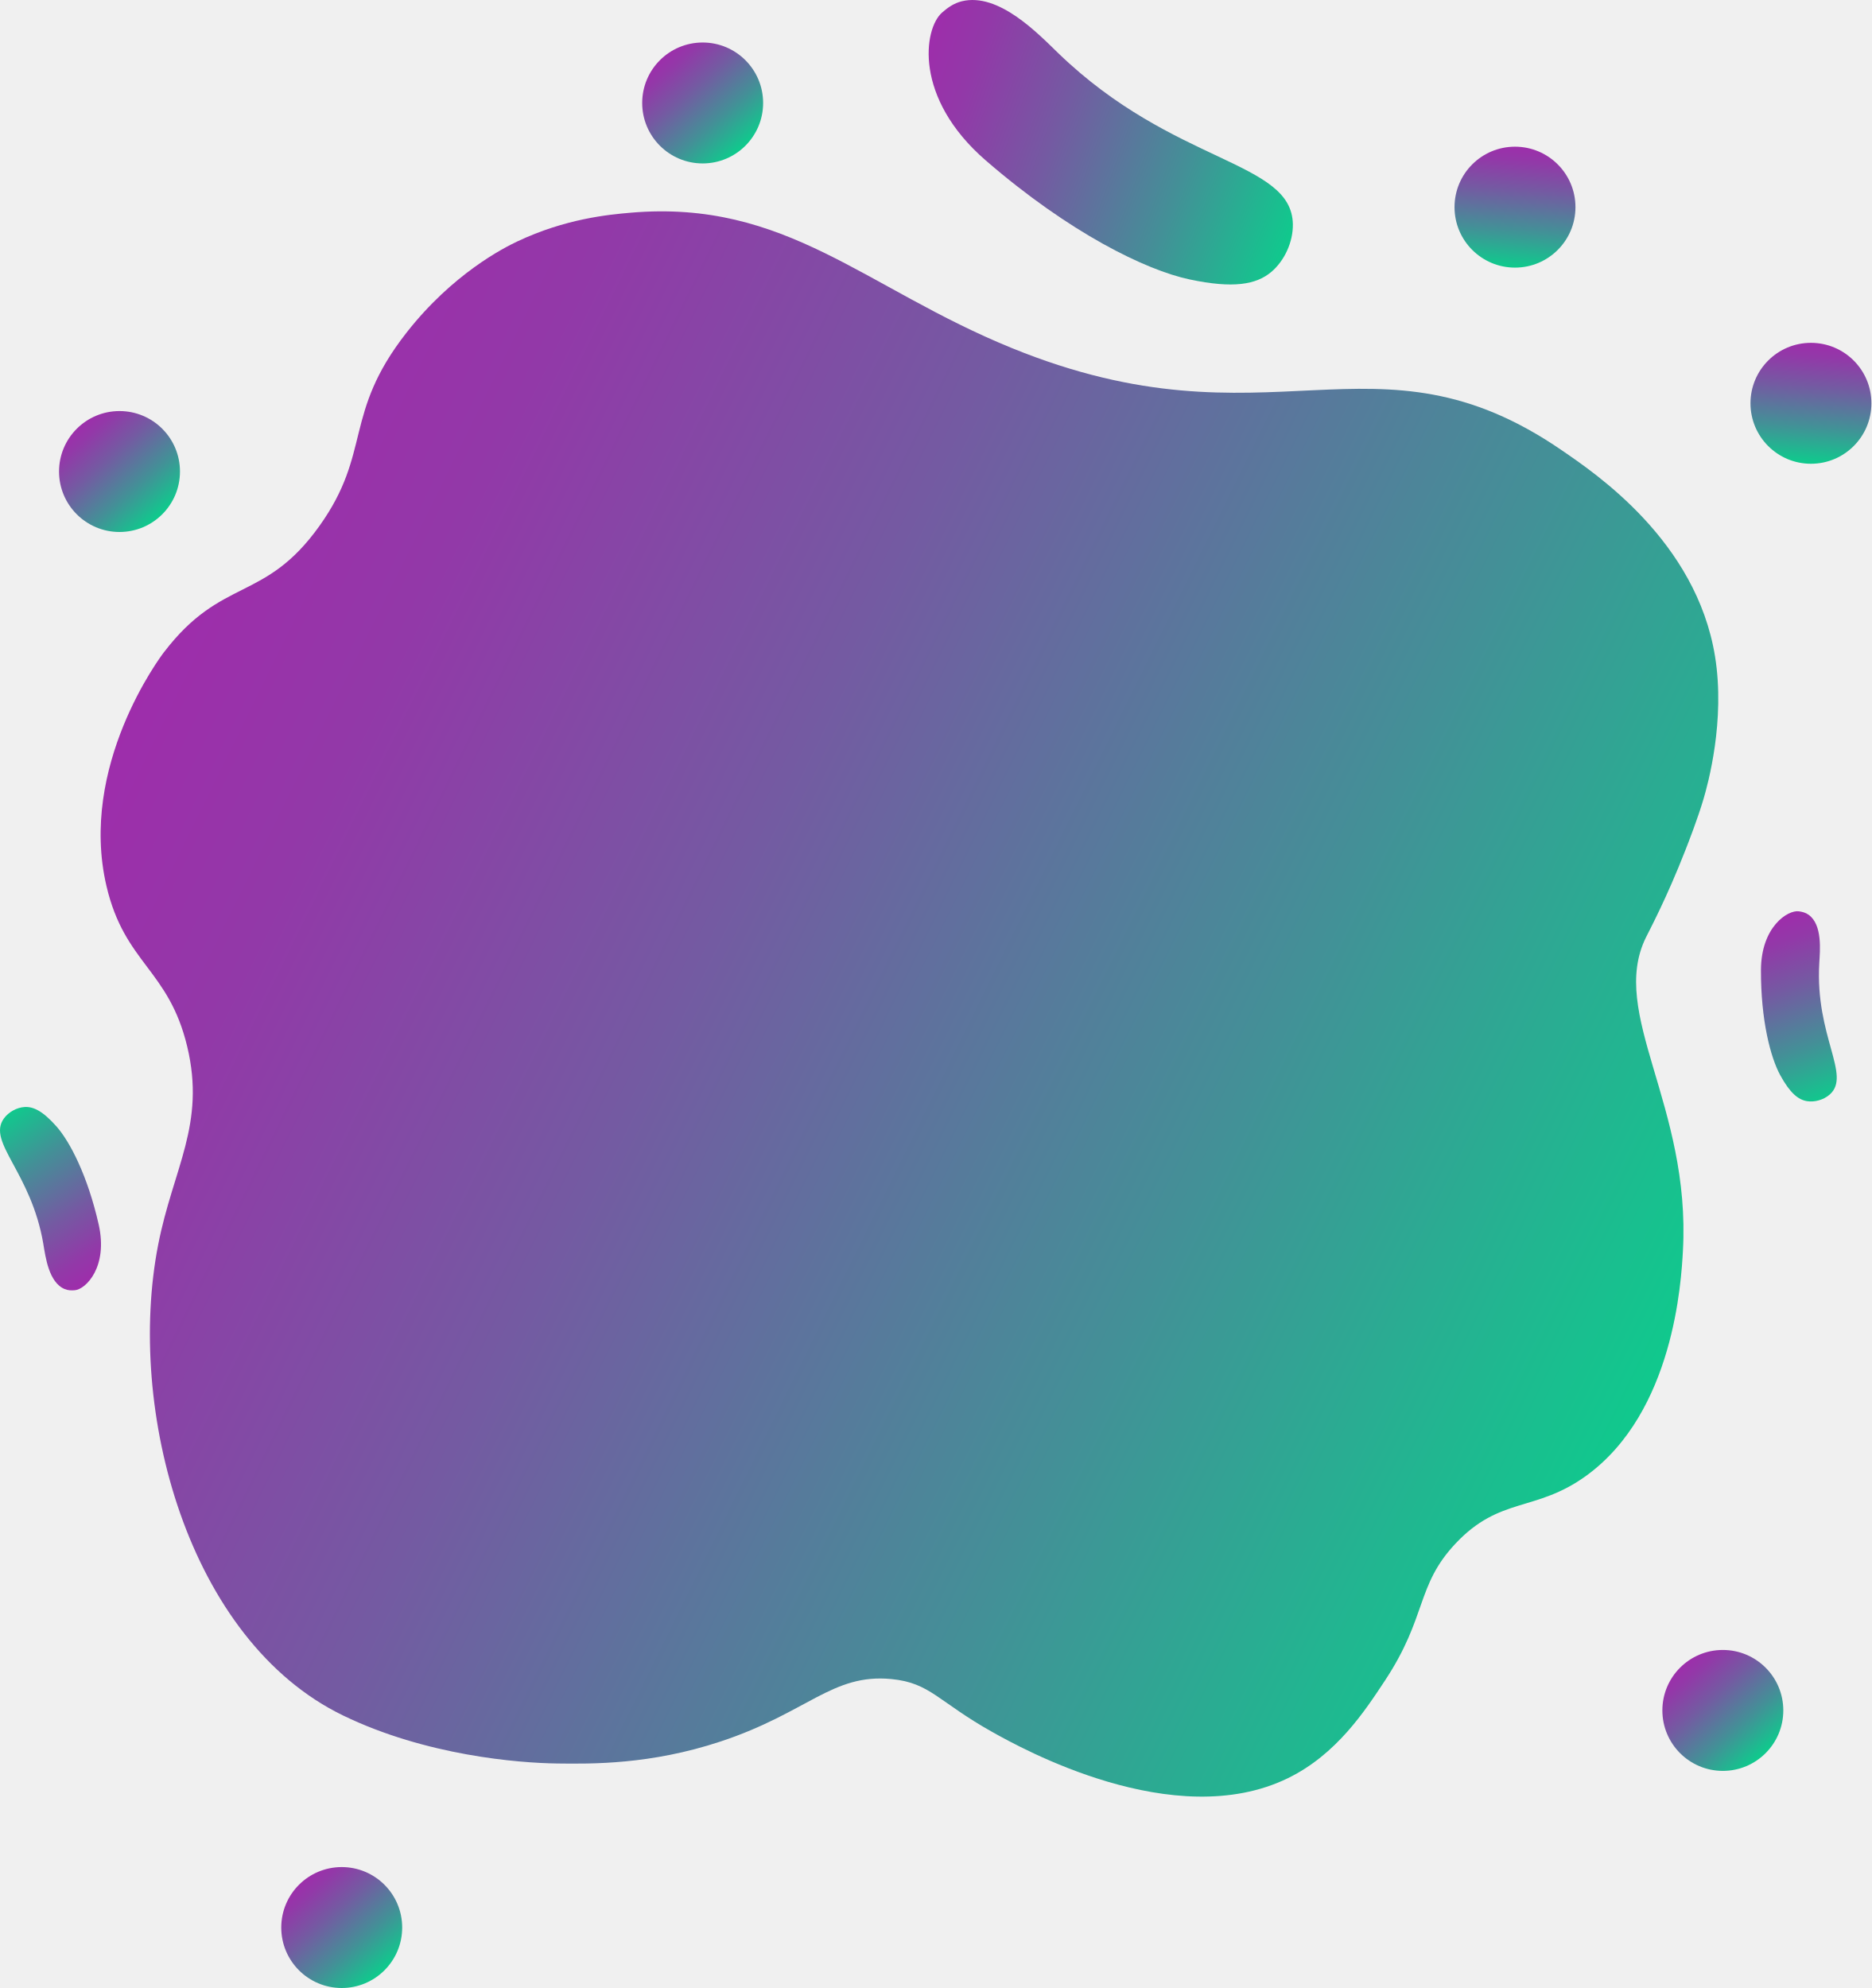
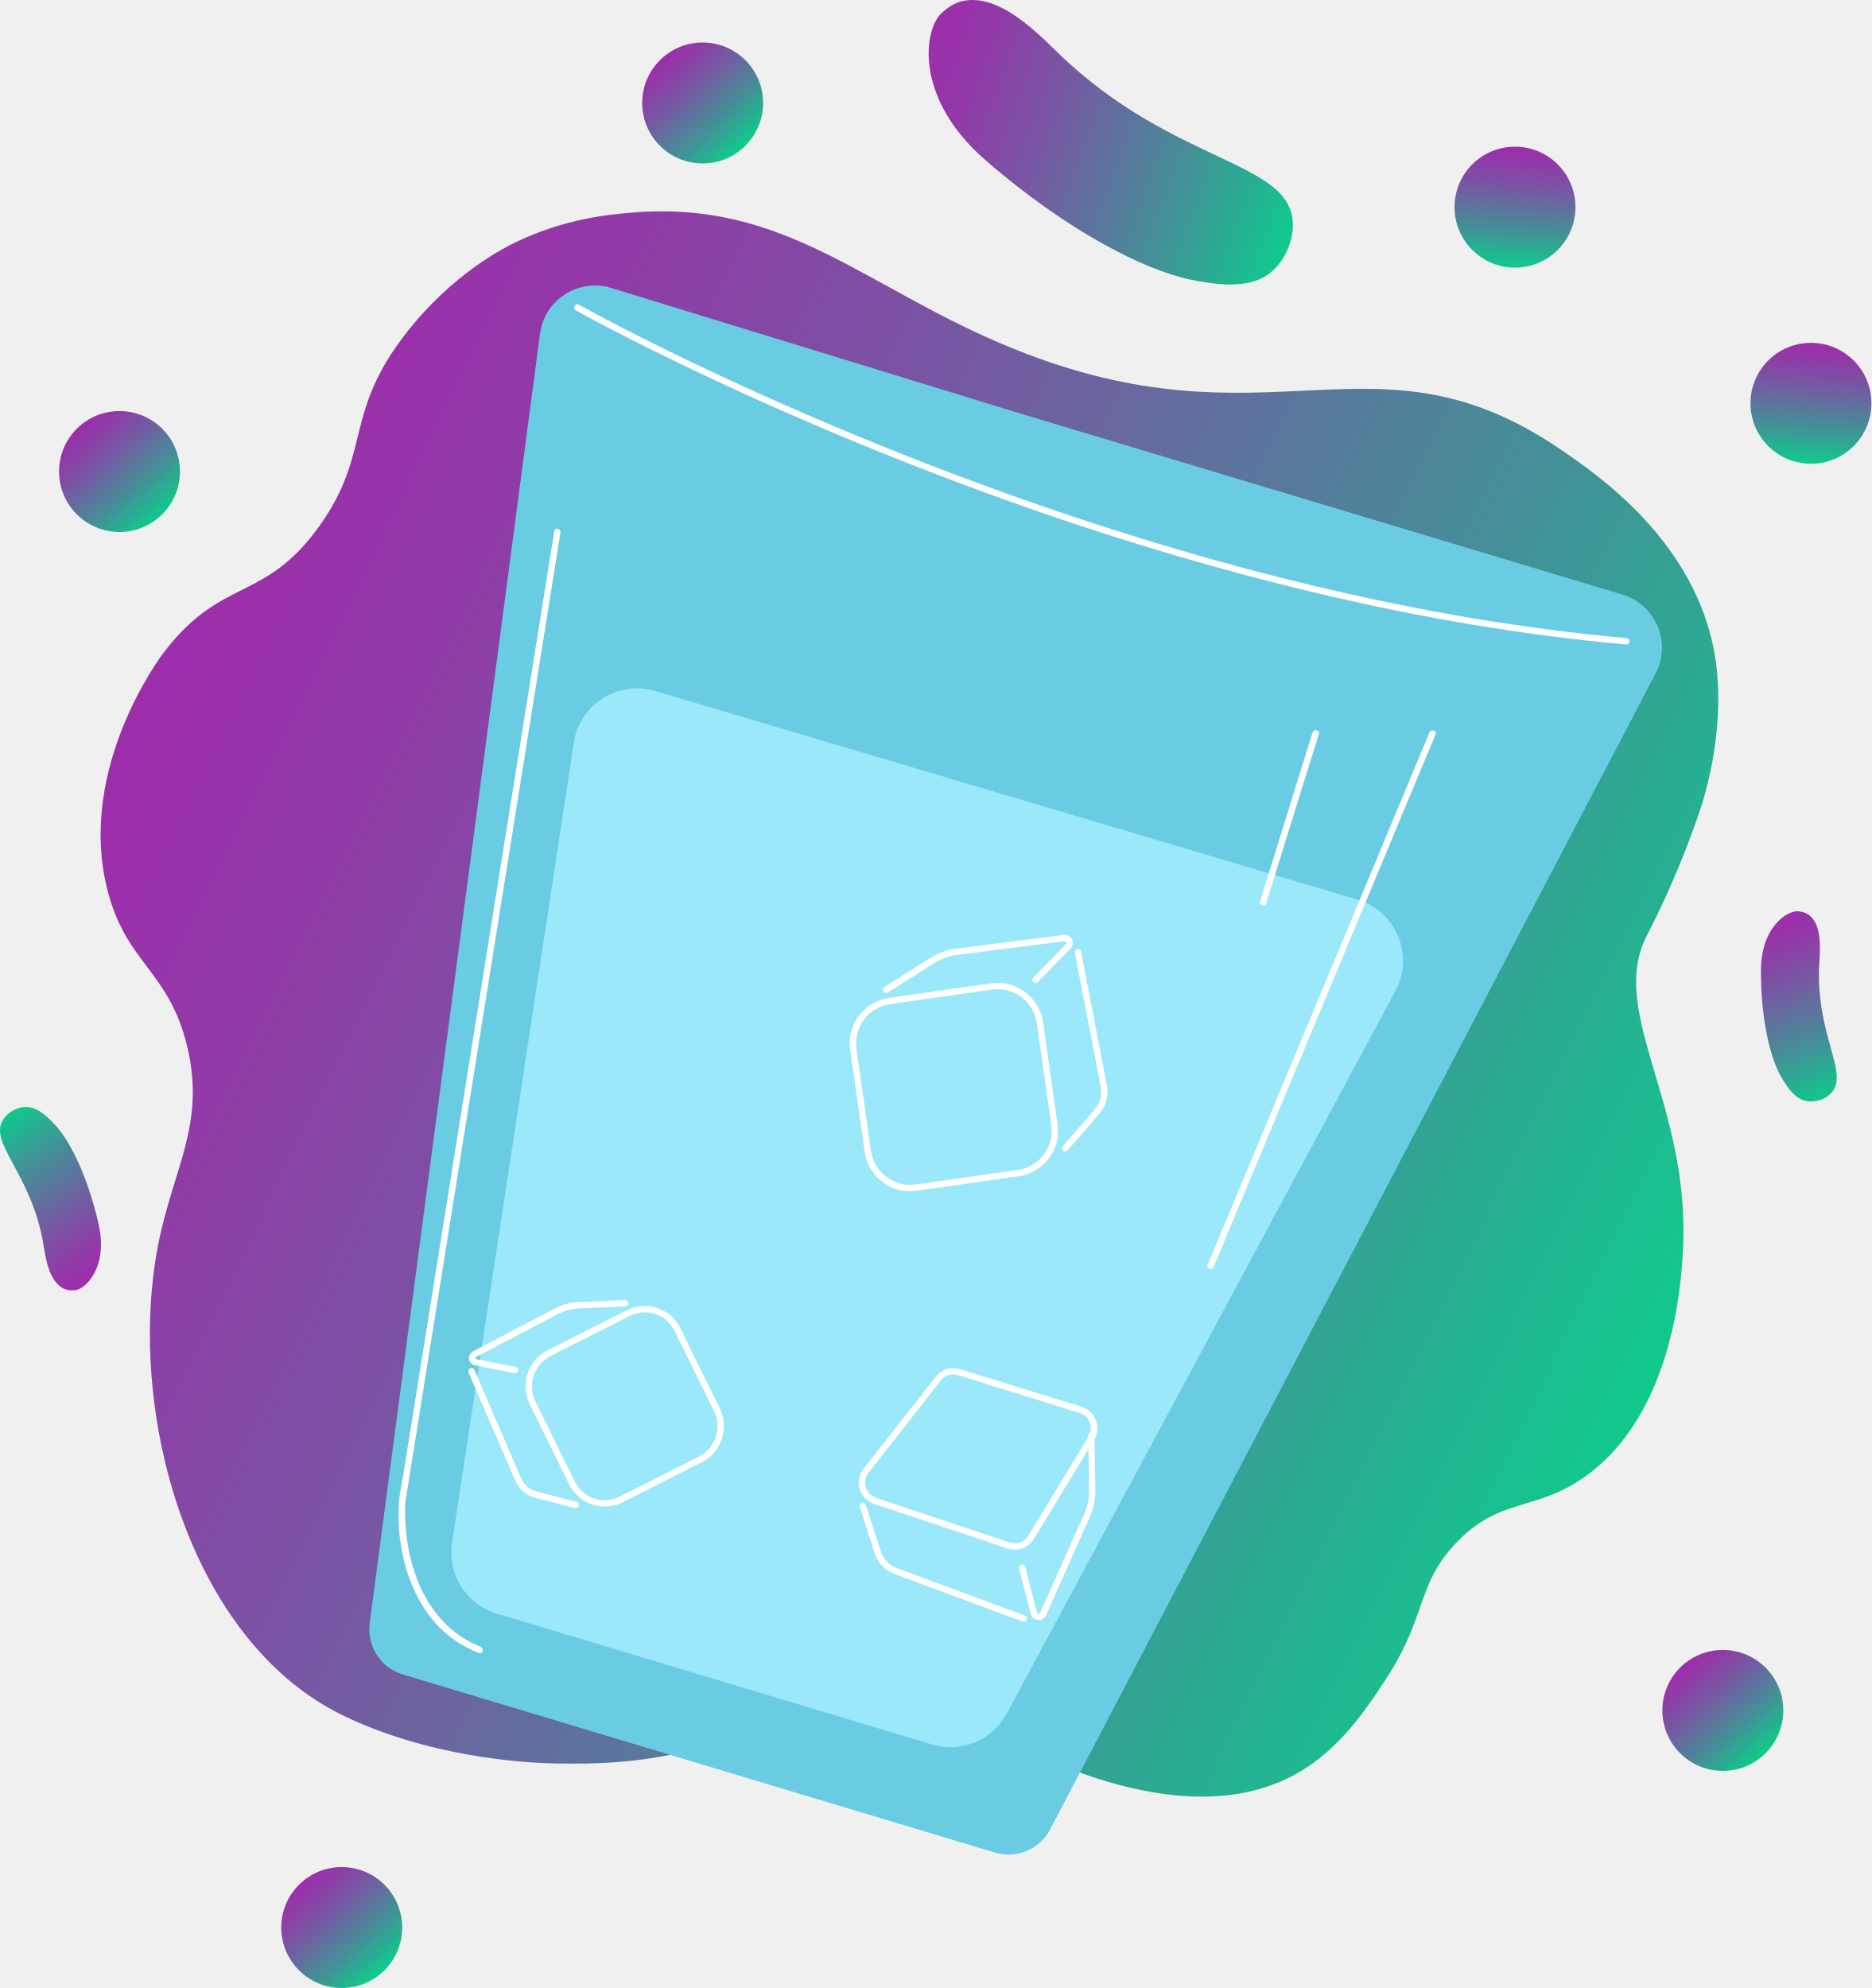
<svg xmlns="http://www.w3.org/2000/svg" xmlns:xlink="http://www.w3.org/1999/xlink" id="Capa_2" data-name="Capa 2" viewBox="0 0 1757 1866.56">
  <defs>
    <linearGradient id="Degradado_sin_nombre_566" data-name="Degradado sin nombre 566" x1="4117.87" y1="-16465.17" x2="5682.46" y2="-16465.17" gradientTransform="translate(3720.8 -15948.86) rotate(26.24) scale(1 -1)" gradientUnits="userSpaceOnUse">
      <stop offset="0" stop-color="#9e2dab" />
      <stop offset=".13" stop-color="#9239a8" />
      <stop offset=".37" stop-color="#745aa2" />
      <stop offset=".7" stop-color="#439097" />
      <stop offset="1" stop-color="#10c98d" />
    </linearGradient>
    <linearGradient id="Degradado_sin_nombre_566-2" data-name="Degradado sin nombre 566" x1="19062.07" y1="-14943.78" x2="19175.62" y2="-14943.78" gradientTransform="translate(17803.96 -17773.92) rotate(93.57) scale(1 -1)" xlink:href="#Degradado_sin_nombre_566" />
    <linearGradient id="Degradado_sin_nombre_566-3" data-name="Degradado sin nombre 566" x1="18895.54" y1="-15232.55" x2="19009.1" y2="-15232.55" gradientTransform="translate(17803.96 -17773.92) rotate(93.57) scale(1 -1)" xlink:href="#Degradado_sin_nombre_566" />
    <linearGradient id="Degradado_sin_nombre_566-4" data-name="Degradado sin nombre 566" x1="9341.82" y1="-17138.97" x2="9455.37" y2="-17138.97" gradientTransform="translate(7289.25 -18291.54) rotate(48.57) scale(1 -1)" xlink:href="#Degradado_sin_nombre_566" />
    <linearGradient id="Degradado_sin_nombre_566-5" data-name="Degradado sin nombre 566" x1="9238.93" y1="-17778.43" x2="9352.48" y2="-17778.43" gradientTransform="translate(7289.25 -18291.54) rotate(48.57) scale(1 -1)" xlink:href="#Degradado_sin_nombre_566" />
    <linearGradient id="Degradado_sin_nombre_566-6" data-name="Degradado sin nombre 566" x1="11107.16" y1="-17419.67" x2="11220.72" y2="-17419.67" gradientTransform="translate(7289.25 -18291.54) rotate(48.57) scale(1 -1)" xlink:href="#Degradado_sin_nombre_566" />
    <linearGradient id="Degradado_sin_nombre_566-7" data-name="Degradado sin nombre 566" x1="10401.9" y1="-18526.7" x2="10515.45" y2="-18526.7" gradientTransform="translate(7289.25 -18291.54) rotate(48.57) scale(1 -1)" xlink:href="#Degradado_sin_nombre_566" />
    <linearGradient id="Degradado_sin_nombre_566-8" data-name="Degradado sin nombre 566" x1="8968.7" y1="-20151.27" x2="9143.07" y2="-20151.27" gradientTransform="translate(17384.67 -14602.91) rotate(69.46) scale(1 -1)" xlink:href="#Degradado_sin_nombre_566" />
    <linearGradient id="Degradado_sin_nombre_566-9" data-name="Degradado sin nombre 566" x1="7441.94" y1="5381.72" x2="7616.31" y2="5381.72" gradientTransform="translate(8688.91 4438.19) rotate(-123.45) scale(1 -1)" xlink:href="#Degradado_sin_nombre_566" />
    <linearGradient id="Degradado_sin_nombre_566-10" data-name="Degradado sin nombre 566" x1="3203.36" y1="-15515.97" x2="3587.97" y2="-15515.97" gradientTransform="translate(3195.14 -15596.87) rotate(20.15) scale(1 -1)" xlink:href="#Degradado_sin_nombre_566" />
  </defs>
  <g id="cartaagua">
    <g>
      <path d="m154.05,612.2c-3.56,4.65-80.48,107.15-54.08,219.76,17.07,72.83,58.39,77.97,75.8,150.67,17.5,73.1-13.21,114.11-27.26,186-30.23,154.61,27.63,371.42,173.73,442.13,77.9,37.7,164.67,44.53,200.67,45,32.61.43,87.69,1.16,153.5-20.61,81.94-27.1,104.94-64.08,160.59-58.65,36.57,3.56,43.67,21.19,94.87,49.82,26.27,14.69,170.43,95.31,277.26,43.26,45.8-22.31,72.41-63.34,90.89-91.26,40.12-60.58,29.24-89.33,66.46-128.99,41.86-44.61,75.27-29.19,122.93-63.84,82.3-59.85,89.06-182.95,90.62-210.99,7.59-136.61-69.95-222.81-34.72-294.32,3.58-7.26,19.54-37.14,36.94-81.7,3.26-8.34,11.62-29.71,17.09-48.19,4.09-13.83,20.65-73.59,10.83-134.07-17.62-108.43-112.67-171.97-143.42-193.14-177.11-121.94-273.5,2.85-516.7-96.25-138.57-56.46-211.89-139.68-357.9-127.12-21.06,1.81-61.36,5.63-106.61,27.05-12.58,5.95-60.66,30.3-103.97,85.69-59.76,76.42-32.16,112.05-81.64,181.34-51.58,72.23-91.43,47.31-145.87,118.43Z" style="fill: url(#Degradado_sin_nombre_566);" />
      <circle cx="1700.23" cy="378.66" r="56.77" style="fill: url(#Degradado_sin_nombre_566-2);" />
      <circle cx="1422.37" cy="194.5" r="56.77" style="fill: url(#Degradado_sin_nombre_566-3);" />
      <circle cx="659.7" cy="96.68" r="56.77" style="fill: url(#Degradado_sin_nombre_566-4);" />
      <circle cx="112.2" cy="442.72" r="56.77" style="fill: url(#Degradado_sin_nombre_566-5);" />
      <circle cx="1617.51" cy="1605.94" r="56.77" style="fill: url(#Degradado_sin_nombre_566-6);" />
      <circle cx="320.83" cy="1809.79" r="56.77" style="fill: url(#Degradado_sin_nombre_566-7);" />
      <path d="m1708.04,904.48c.7-11.99,3.14-36.23-10.03-45.61-2.83-2.02-5.98-2.78-9.09-3.22-10.29-1.47-35.48,14.38-35.62,55.14-.16,47.21,9.01,82.1,18.12,98.76,9.18,16.78,16.86,22.99,25.07,24.33,7.2,1.18,15.76-1.21,21.45-6.28,20.35-18.14-13.86-54.69-9.89-123.11Z" style="fill: url(#Degradado_sin_nombre_566-8);" />
      <path d="m40.7,1168.09c2,11.84,5.04,36.01,19.98,42.21,3.21,1.33,6.45,1.37,9.58,1.11,10.36-.86,31.37-21.95,22.39-61.71-10.4-46.05-27.14-78.01-39.74-92.2-12.7-14.31-21.57-18.63-29.87-18.11-7.28.46-15.09,4.7-19.5,10.92-15.78,22.23,25.74,50.21,37.17,117.79Z" style="fill: url(#Degradado_sin_nombre_566-9);" />
      <path d="m993.67,50.01c-19.05-18.4-56.09-57.34-90.72-48.8-7.45,1.84-13.25,6.01-18.47,10.58-17.26,15.09-26.96,80.02,41.02,138.86,78.73,68.15,150.29,102.97,191.24,111.68,41.27,8.78,62.69,4.85,76.75-6.94,12.33-10.34,20.63-28.1,20.33-44.91-1.09-60.12-111.42-55.45-220.15-160.47Z" style="fill: url(#Degradado_sin_nombre_566-10);" />
    </g>
+     <g id="Capa_22" data-name="Capa 22">
+       <g>
+         <path d="m1107.94,433.37l-155.34-46.72-378.71-116.27c-30.79-9.45-62.69,11.03-66.91,42.96l-159.89,1210.76c-2.84,21.47,10.32,41.83,31.06,48.06l556,167.23c20.27,6.1,42.01-3.05,51.83-21.8l568.42-1085.28c15.18-28.98.19-64.61-31.13-74.03l-415.33-124.92Z" style="fill: #6acce3;" />
+         <path d="m466.45,1515.02l408.6,122.9c27.32,8.22,56.65-3.93,70.16-29.05l364.8-678.29c18.03-33.52.71-75.14-35.77-85.98l-659.06-195.82c-34.92-10.38-70.96,12.49-76.45,48.51l-114.34,751.21c-4.5,29.55,13.43,57.91,42.06,66.52Z" style="fill: #9ae8f9;" />
+         <path d="m520.39,498.69c-1.7,10.62-3.4,21.24-5.1,31.86-4.57,28.55-9.14,57.09-13.7,85.64-6.58,41.11-13.15,82.22-19.73,123.32-7.77,48.58-15.55,97.16-23.32,145.74s-16.29,101.8-24.43,152.7c-7.71,48.21-15.43,96.42-23.14,144.63-6.4,40.03-12.81,80.05-19.21,120.08-4.3,26.86-8.59,53.71-12.89,80.57-1.5,9.35-3.76,18.9-4.36,28.36-2.57,40.73,9.15,87.42,38.54,116.79,10.43,10.42,22.94,18.23,36.6,23.68,3.59,1.43,5.14-4.37,1.6-5.79-49.85-19.86-69.9-73.32-70.88-123.53-.08-4.2-.11-8.44.23-12.63-.13,1.58.07-.42.18-1.07.83-5.1,1.63-10.2,2.45-15.29,3.81-23.79,7.61-47.59,11.42-71.38,6.03-37.72,12.07-75.43,18.1-113.15,7.45-46.58,14.91-93.17,22.36-139.75,8.06-50.4,16.13-100.8,24.19-151.2s15.68-98.01,23.52-147.01c6.86-42.9,13.73-85.8,20.59-128.71,5.04-31.49,10.08-62.99,15.12-94.48,2.44-15.26,4.92-30.52,7.33-45.78.11-.67.21-1.33.32-2,.6-3.78-5.18-5.4-5.79-1.6h0Z" style="fill: #fff;" />
+         <path d="m540.57,291.39c16.92,9.5,34.23,18.35,51.53,27.13,46.41,23.55,93.54,45.67,141.15,66.67,68.95,30.42,138.97,58.46,209.9,83.92,85.22,30.58,171.81,57.43,259.61,79.55,94.66,23.85,190.8,42.2,287.86,52.85,12.15,1.33,24.31,2.54,36.49,3.62,3.84.34,3.82-5.66,0-6-98.03-8.75-195.21-25.71-290.92-48.47-89.02-21.16-176.83-47.34-263.24-77.39-73.12-25.43-145.29-53.63-216.33-84.39-50.34-21.79-100.16-44.83-149.22-69.38-14.58-7.3-29.1-14.72-43.51-22.35-6.5-3.44-12.86-7.3-19.47-10.51-.28-.14-.55-.31-.82-.46-3.37-1.89-6.4,3.29-3.03,5.18h0Z" style="fill: #fff;" />
+         <path d="m1232.36,687.68c-1.64,5.27-3.28,10.54-4.92,15.81-3.93,12.65-7.87,25.3-11.8,37.95-4.76,15.3-9.51,30.59-14.27,45.89-4.09,13.15-8.18,26.31-12.27,39.46-2,6.42-4.23,12.81-6,19.3-.02.09-.06.18-.08.27-1.15,3.7,4.64,5.28,5.79,1.6,1.64-5.27,3.28-10.54,4.92-15.81,3.93-12.65,7.87-25.3,11.8-37.95,4.76-15.3,9.51-30.59,14.27-45.89,4.09-13.15,8.18-26.31,12.27-39.46,2-6.42,4.23-12.81,6-19.3.02-.09.06-.18.08-.27,1.15-3.7-4.64-5.28-5.79-1.6h0Z" style="fill: #fff;" />
+         <path d="m1342.07,687.68c-1.86,4.48-3.73,8.95-5.59,13.43-5.05,12.13-10.11,24.26-15.16,36.39-7.47,17.93-14.94,35.86-22.4,53.79-9.14,21.94-18.28,43.89-27.42,65.83-9.95,23.88-19.9,47.76-29.84,71.65l-30.31,72.77c-9.39,22.55-18.78,45.09-28.18,67.64-7.94,19.06-15.88,38.11-23.81,57.17-5.72,13.74-11.45,27.49-17.17,41.23-2.69,6.47-5.63,12.89-8.1,19.44-.11.28-.23.55-.35.83-1.48,3.56,4.32,5.11,5.79,1.6,1.86-4.48,3.73-8.95,5.59-13.43,5.05-12.13,10.11-24.26,15.16-36.39,7.47-17.93,14.94-35.86,22.4-53.79,9.14-21.94,18.28-43.89,27.42-65.83,9.95-23.88,19.9-47.76,29.84-71.65,10.1-24.26,20.21-48.52,30.31-72.77,9.39-22.55,18.78-45.09,28.18-67.64,7.94-19.06,15.88-38.11,23.81-57.17,5.72-13.74,11.45-27.49,17.17-41.23,2.69-6.47,5.63-12.89,8.1-19.44.11-.28.23-.55.35-.83,1.48-3.56-4.32-5.11-5.79-1.6h0Z" style="fill: #fff;" />
+         <g>
+           <path d="m955.22,1098.54c-5.23.74-10.45,1.49-15.68,2.23-11.37,1.62-22.73,3.24-34.1,4.86-11.01,1.57-22.02,3.14-33.03,4.71-3.39.48-6.78.97-10.17,1.45-2.68.38-4.74.68-7.47.7-16.1.12-30.95-10.64-35.69-26.11-1.82-5.93-2.26-12.44-3.14-18.55-1.56-10.97-3.13-21.93-4.69-32.9s-3.25-22.78-4.87-34.17c-.78-5.44-1.6-10.88-2.33-16.33-.98-7.39.4-15.37,3.89-22.01,3.73-7.1,9.4-12.65,16.63-16.22,6.26-3.1,13.79-3.79,20.89-4.8,10.47-1.49,20.95-2.98,31.42-4.48,11.68-1.66,23.35-3.33,35.03-4.99,6.5-.93,13.01-1.85,19.51-2.78,13.49-1.93,27.69,4.06,35.55,15.29,3.62,5.17,5.66,10.64,6.57,16.95.31,2.17.62,4.33.93,6.5,1.41,9.89,2.82,19.77,4.23,29.66,1.69,11.87,3.38,23.74,5.07,35.61,1.06,7.47,2.13,14.94,3.19,22.42.06.43.13.86.18,1.29.18,1.33.31,3.48.3,5.14-.01,2.13-.19,4.19-.51,5.98-1.42,7.96-5.15,14.97-10.89,20.51s-12.85,8.87-20.84,10.04c-1.6.24-2.49,2.27-2.1,3.69.47,1.72,2.08,2.33,3.69,2.1,17.59-2.58,32.27-16.47,35.77-33.92,1.08-5.37,1-10.67.23-16.07l-1.14-7.98c-1.51-10.57-3.01-21.14-4.52-31.71l-5.07-35.58c-.92-6.45-1.83-12.89-2.76-19.34-2.25-15.68-13.2-28.91-28.02-34.36-6.83-2.51-14.11-3.03-21.28-2.01-2.03.29-4.07.58-6.1.87-9.9,1.41-19.81,2.82-29.71,4.23-12.1,1.72-24.2,3.45-36.3,5.17-7.47,1.06-14.94,2.13-22.41,3.19-13.73,1.96-25.95,9.96-32.57,22.29-4.15,7.73-5.92,16.69-4.85,25.41.23,1.89.53,3.77.79,5.66,1.31,9.2,2.62,18.4,3.93,27.59,1.73,12.16,3.47,24.32,5.2,36.48,1.2,8.4,2.39,16.79,3.59,25.19.46,3.23.98,6.42,2.02,9.53,2.83,8.46,8.2,15.76,15.33,21.09s15.58,8.15,24.28,8.42c3.41.11,6.77-.35,10.13-.83,8.41-1.2,16.82-2.4,25.23-3.59,12.16-1.73,24.32-3.47,36.48-5.2,9.2-1.31,18.4-2.62,27.59-3.93,1.39-.2,2.77-.39,4.16-.59,1.61-.23,2.49-2.27,2.1-3.69-.47-1.73-2.08-2.32-3.69-2.1Z" style="fill: #fff;" />
+           <path d="m833.63,931.73c5.11-3.22,10.22-6.43,15.33-9.65,7.93-4.99,15.86-9.98,23.79-14.98,1.55-.98,3.1-1.96,4.66-2.93,6.31-3.95,13.38-6.56,20.77-7.56,4.09-.55,8.19-1.04,12.29-1.56,8.78-1.11,17.55-2.23,26.33-3.34,10.08-1.28,20.17-2.56,30.25-3.84,8.01-1.02,16.03-2.04,24.04-3.05l6.53-.83c.45-.06.89-.12,1.34-.17.35-.04.69-.07,1.04-.05-.66-.04.72.28.12,0,.16.07.77.49.6.35-.26-.23.49.67.13.13.1.15.18.3.27.45.41.67-.1-.28.05.14.1.29.14.74.05.91-.04.07-.21.54,0,.07-.08.17-.18.35-.29.5.18-.27-.02,0-.11.11-.12.13-.25.26-.38.39l-2.33,2.39-8.89,9.11c-6.04,6.19-12.08,12.38-18.12,18.57-.37.37-.73.75-1.1,1.12-2.7,2.77,1.54,7.01,4.24,4.24,4.79-4.91,9.58-9.82,14.37-14.73,5.42-5.55,10.88-11.07,16.26-16.67,1.85-1.92,2.71-4.33,2.23-6.99-.67-3.7-4.27-6.45-8.02-6.09-1.03.1-2.06.26-3.09.39-6.71.85-13.42,1.7-20.13,2.56-9.96,1.26-19.91,2.53-29.87,3.79-9.69,1.23-19.39,2.46-29.08,3.69-5.8.74-11.6,1.47-17.41,2.21-3.65.46-7.27,1.05-10.81,2.09-5.44,1.61-10.53,4.07-15.31,7.08-6.86,4.32-13.71,8.63-20.57,12.95s-13.99,8.81-20.99,13.21c-.41.26-.81.51-1.22.77-3.26,2.05-.25,7.25,3.03,5.18h0Z" style="fill: #fff;" />
+           <path d="m1009.22,894.94c.43,2.23.86,4.46,1.29,6.69,1.11,5.77,2.23,11.54,3.34,17.31,1.54,7.98,3.08,15.95,4.61,23.93l5.05,26.19c1.57,8.14,3.14,16.28,4.71,24.42,1.19,6.18,2.38,12.36,3.57,18.54.55,2.84,1.1,5.68,1.64,8.53.92,4.81.39,9.86-1.49,14.38-1.24,2.98-3.13,5.51-5.22,7.92-4.76,5.49-9.52,10.99-14.28,16.48-4.56,5.26-9.12,10.52-13.67,15.78-.26.3-.52.6-.79.91-1.06,1.22-1.2,3.04,0,4.24,1.08,1.08,3.18,1.23,4.24,0,3.45-3.98,6.9-7.97,10.35-11.95,5.4-6.23,10.8-12.47,16.2-18.7,1.11-1.28,2.23-2.56,3.33-3.85,4.75-5.55,7.55-12.47,7.74-19.8.11-4.02-.82-7.96-1.57-11.88l-3.14-16.26c-1.5-7.77-3-15.54-4.5-23.31-1.69-8.79-3.39-17.57-5.08-26.36s-3.22-16.71-4.83-25.07c-1.25-6.49-2.5-12.98-3.75-19.47-.63-3.27-1.19-6.57-1.9-9.83-.03-.15-.06-.29-.08-.44-.31-1.59-2.22-2.5-3.69-2.1-1.66.46-2.4,2.09-2.1,3.69h0Z" style="fill: #fff;" />
+         </g>
+         <g>
+           <path d="m815.14,1383.14c3.12-3.97,6.23-7.94,9.35-11.92,7.03-8.96,14.06-17.92,21.09-26.89,7.54-9.61,15.08-19.22,22.62-28.84,4.65-5.93,9.31-11.86,13.96-17.79.3-.39.61-.78.91-1.16,2.26-2.84,5.09-4.77,8.54-5.62s6.44-.21,9.78.83c7.02,2.18,14.04,4.37,21.07,6.55,11.51,3.58,23.02,7.16,34.53,10.73s22.83,7.1,34.25,10.65c6.99,2.17,13.98,4.34,20.97,6.52,3.18.99,5.69,2.08,7.95,4.44,4.67,4.87,5.44,12.28,1.91,18.18-2.79,4.67-5.66,9.31-8.49,13.96-6.04,9.93-12.07,19.86-18.11,29.78s-12.54,20.62-18.8,30.93c-3.59,5.9-7.18,11.8-10.77,17.71-2.65,4.35-6.91,7.4-11.78,7.78-2.97.23-5.4-.47-8.2-1.4-6.64-2.22-13.29-4.44-19.93-6.66-11.09-3.7-22.17-7.41-33.26-11.11-11.82-3.95-23.64-7.9-35.46-11.85-8.97-3-17.94-6-26.91-8.99l-6.87-2.3c-3.38-1.13-5.94-2.49-8.24-5.46.26.33-.32-.46-.41-.61-.28-.41-.54-.84-.78-1.28-.22-.39-.41-.79-.6-1.2-.24-.51.24.64-.11-.24-.07-.18-.14-.37-.21-.56-.31-.89-.56-1.8-.73-2.73-.05-.24-.09-.49-.12-.73.02.14.04.51,0-.09-.03-.5-.07-.99-.08-1.49,0-.4,0-.8.03-1.2.01-.25.04-.5.06-.75.01-.13.11-.77.03-.25.15-.9.36-1.8.64-2.67.33-1.01.39-1.18.91-2.16s1.11-1.86,1.77-2.72c.99-1.28.2-3.36-1.08-4.1-1.55-.91-3.11-.21-4.1,1.08-5.31,6.89-5.62,16.87-.8,24.12,2.87,4.3,6.98,7.06,11.82,8.68,5.94,1.98,11.88,3.97,17.82,5.95,10.91,3.65,21.83,7.29,32.74,10.94,12.09,4.04,24.19,8.08,36.28,12.12,9.48,3.17,18.96,6.33,28.43,9.5,5.52,1.84,11.65,4.66,17.56,4.14,7.03-.62,12.99-4.5,16.64-10.5l3.57-5.87c5.3-8.71,10.59-17.42,15.89-26.13,6.61-10.88,13.23-21.76,19.84-32.64,4.86-8,9.72-15.99,14.59-23.99.81-1.34,1.64-2.67,2.44-4.01,4.53-7.58,3.81-17.13-1.64-24.03-2.91-3.68-6.9-5.86-11.29-7.23-2.46-.76-4.92-1.53-7.38-2.29-9.68-3.01-19.36-6.02-29.04-9.02-12.21-3.79-24.42-7.59-36.63-11.38-10.01-3.11-20.01-6.22-30.02-9.33-6.48-2.01-13.1-4.85-20-3.66-5.36.93-9.82,4.09-13.12,8.3-1.67,2.13-3.34,4.26-5.01,6.38-6.54,8.34-13.08,16.68-19.63,25.02-7.84,9.99-15.67,19.98-23.51,29.97-5.56,7.08-11.11,14.17-16.67,21.25-.81,1.03-1.62,2.06-2.43,3.09-1,1.27-1.24,3,0,4.24,1.04,1.04,3.24,1.28,4.24,0Z" style="fill: #fff;" />
+           <path d="m1021.61,1347.64c.1,6.04.2,12.07.3,18.11l.46,28.1c.03,1.84.07,3.67.09,5.51.1,7.44-1.33,14.89-4.35,21.7-1.72,3.87-3.45,7.73-5.17,11.6-3.62,8.13-7.24,16.25-10.86,24.38-4.13,9.28-8.27,18.56-12.4,27.84-3.26,7.32-6.53,14.65-9.79,21.97l-2.62,5.87c-.17.38-.33.77-.51,1.15-.01.02-.02.05-.03.07-.05.09-.02.06-.13.28-.07.13-.14.25-.22.38-.18.29.15-.3-.13.15-.21.34-.2.18,0,.04-.14.1-.29.18-.44.27-.41.26.31-.08-.35.1-.44.12.5,0,.05.01-.12,0-.26,0-.38.02-.48.06-.14.02.04.04-.21-.03-.41-.1-.61-.14-.42-.08.4.23.01.02-.15-.08-.3-.16-.44-.25-.28-.17.06.05.09.09-.13-.12-.25-.24-.37-.36.37.39-.2-.34-.27-.52.13.32.04.06,0-.12s-.09-.35-.14-.53l-.83-3.24-3.18-12.33c-2.16-8.38-4.32-16.75-6.48-25.13-.13-.51-.26-1.01-.39-1.52-.96-3.74-6.75-2.15-5.79,1.6,1.71,6.64,3.42,13.28,5.14,19.92,1.94,7.51,3.83,15.04,5.81,22.55.6,2.25,2,4.21,4.16,5.18,3.55,1.59,7.88.41,9.82-3.07.55-.97.94-2.06,1.39-3.07,2.72-6.1,5.44-12.21,8.16-18.31,4.07-9.15,8.15-18.29,12.22-27.44s7.98-17.91,11.97-26.87c2.42-5.42,4.83-10.85,7.25-16.27,1.43-3.22,2.77-6.47,3.7-9.88,1.56-5.66,2.13-11.49,2.03-17.35-.13-8.1-.27-16.2-.4-24.3s-.27-16.53-.41-24.8l-.02-1.44c-.06-3.86-6.06-3.87-6,0h0Z" style="fill: #fff;" />
+           <path d="m961.96,1516.79c-2.17-.8-4.33-1.61-6.5-2.41-5.57-2.06-11.13-4.13-16.7-6.19-7.67-2.84-15.35-5.69-23.02-8.53-8.38-3.1-16.75-6.21-25.13-9.31-7.81-2.89-15.62-5.79-23.43-8.68-5.84-2.16-11.68-4.33-17.52-6.49-2.58-.95-5.16-1.9-7.73-2.86-4.41-1.66-8.6-4.79-11.34-8.61-1.96-2.73-3.11-5.48-4.12-8.6-2.23-6.93-4.46-13.86-6.69-20.78s-4.29-13.33-6.44-20c-.12-.38-.25-.76-.37-1.14-.5-1.54-2.08-2.54-3.69-2.1-1.51.42-2.59,2.14-2.1,3.69,1.63,5.05,3.26,10.11,4.88,15.16,2.53,7.87,5.07,15.73,7.6,23.6.5,1.57,1,3.14,1.51,4.7,2.15,6.56,6.29,12.16,11.92,16.14,3.51,2.48,7.53,3.83,11.51,5.31,5.08,1.88,10.17,3.77,15.25,5.65,7.44,2.76,14.87,5.51,22.31,8.27l25.26,9.36c8.07,2.99,16.15,5.98,24.22,8.97,6.28,2.33,12.55,4.65,18.83,6.98,3.15,1.17,6.28,2.41,9.45,3.5.14.05.28.1.42.15,1.52.56,3.29-.63,3.69-2.1.46-1.68-.57-3.13-2.1-3.69h0Z" style="fill: #fff;" />
+         </g>
+         <g>
+           <path d="m584.59,1410.47c4.2-2.12,8.4-4.24,12.6-6.36,9.05-4.57,18.11-9.15,27.16-13.72,8.56-4.32,17.12-8.65,25.69-12.97,5.4-2.73,11.07-5.19,15.8-9.03,11.89-9.66,16.69-26.54,11.92-41.06-1.75-5.32-4.67-10.39-7.13-15.4-4.33-8.81-8.65-17.62-12.98-26.44s-8.83-17.99-13.24-26.98c-2.18-4.44-4.19-9.02-6.61-13.34-7.66-13.65-23.32-21-38.7-18.48-6.55,1.07-12.33,4.41-18.18,7.36-8.36,4.22-16.72,8.44-25.08,12.67-9.19,4.64-18.39,9.29-27.58,13.93-4.7,2.38-9.42,4.73-14.11,7.13-12.83,6.54-20.98,20.26-20.67,34.66.12,5.78,1.61,11.34,4.15,16.51.87,1.78,1.75,3.56,2.62,5.34,3.9,7.94,7.79,15.88,11.69,23.82,4.63,9.44,9.27,18.88,13.9,28.32,2.75,5.61,5.5,11.21,8.26,16.82,5.62,11.44,16.38,19.38,29.06,21.02,7.37.95,14.81-.47,21.44-3.78,1.45-.72,1.86-2.77,1.08-4.1-.86-1.48-2.65-1.8-4.1-1.08-1.62.81-2.94,1.34-4.74,1.9-.86.26-1.74.49-2.62.69-.44.1-.88.18-1.32.26-.22.04-.44.08-.66.11-.09.01-.51.08-.19.04-1.8.25-3.63.32-5.45.26-1.9-.06-3.06-.2-4.73-.53-6.78-1.35-12.62-4.64-17.26-9.73-3.87-4.24-6.29-10.05-8.9-15.37-4.06-8.27-8.12-16.53-12.17-24.8-4.48-9.12-8.96-18.25-13.44-27.37-2.44-4.97-4.88-9.93-7.32-14.91s-3.45-9.92-3.28-15.24c.06-1.89.2-3.16.52-4.8.33-1.73.8-3.43,1.38-5.09,1.03-2.91,2.76-6.15,4.86-8.85,1.84-2.37,4.66-5.02,7.25-6.75,1.27-.85,2.6-1.59,3.96-2.28,1.76-.89,3.53-1.78,5.29-2.67,7.76-3.92,15.52-7.84,23.28-11.76,9.22-4.66,18.45-9.32,27.67-13.98,5.67-2.86,11.34-5.73,17-8.59,3.32-1.68,7.27-3.04,10.69-3.45,1.75-.21,3.52-.28,5.28-.21,1.98.08,3.07.21,4.88.59,3.52.74,6.34,1.81,9.31,3.52,5.54,3.18,9.79,7.84,12.68,13.67.65,1.31,1.29,2.62,1.93,3.93,3.59,7.31,7.17,14.62,10.76,21.92,4.6,9.38,9.21,18.75,13.81,28.13,3.16,6.43,6.31,12.86,9.47,19.29,1.15,2.35,2.09,4.33,2.83,6.85,1.95,6.72,1.68,13.58-.75,20.24-.97,2.68-2.92,6.2-4.68,8.46-2.19,2.8-4.79,5.19-7.6,7.02-1.82,1.19-3.76,2.13-5.69,3.11-6.65,3.36-13.31,6.72-19.96,10.08-9.33,4.71-18.66,9.42-27.99,14.14-6.99,3.53-13.97,7.06-20.96,10.58-1.05.53-2.09,1.06-3.14,1.58-1.45.73-1.86,2.77-1.08,4.1.86,1.47,2.65,1.81,4.1,1.08Z" style="fill: #fff;" />
+           <path d="m586.99,1220.63c-5.38.23-10.76.47-16.14.7-8.09.35-16.19.71-24.28,1.06-2.12.09-4.26.14-6.37.34-6.59.64-12.9,2.52-18.77,5.59-3.43,1.79-6.85,3.59-10.28,5.39-7.02,3.68-14.04,7.36-21.06,11.04-7.86,4.12-15.73,8.25-23.59,12.37-5.96,3.13-11.92,6.25-17.88,9.38l-4.24,2.22c-3.57,1.87-5.17,6.06-3.23,9.74,1.54,2.93,4.4,3.4,7.27,3.97,3.54.7,7.09,1.4,10.63,2.1,7.46,1.47,14.92,2.95,22.38,4.42.46.09.93.18,1.39.27,1.59.31,3.24-.45,3.69-2.1.41-1.47-.5-3.37-2.1-3.69-5.62-1.11-11.24-2.22-16.87-3.33-6.63-1.31-13.26-2.59-19.88-3.93-.13-.03-.27-.05-.4-.08,0,0-.76-.24-.45-.1.33.14-.54-.41-.24-.15.26.22-.44-.72-.07-.09-.04-.06-.19-.25-.18-.32.03-.33.11.37.03.03-.03-.12-.07-.24-.09-.36,0,.04.02.53.03.18,0-.31.13-.85-.01-.31.07-.25.28-.65.04-.22.09-.15.16-.3.26-.44-.23.32-.12.05.05.01-.41.11.17-.1.39-.22,1-.55,2.02-1.06,3.03-1.59,5.34-2.8,10.67-5.6,16.01-8.4,7.6-3.98,15.19-7.97,22.79-11.95s14.51-7.61,21.77-11.42c4.31-2.26,8.62-4.52,12.92-6.78,6.41-3.36,13.14-5.16,20.37-5.48s14.02-.61,21.03-.92,13.91-.61,20.87-.91c.39-.02.79-.03,1.18-.05,1.62-.07,3-1.33,3-3,0-1.57-1.37-3.07-3-3h0Z" style="fill: #fff;" />
+           <path d="m440.09,1289.04c2.87,6.65,5.74,13.3,8.61,19.94,5.9,13.66,11.8,27.33,17.7,40.99,4.97,11.52,9.95,23.04,14.92,34.56.9,2.09,1.8,4.19,2.71,6.28,2.12,4.84,5.7,8.96,10.13,11.83,2.73,1.77,5.76,2.88,8.88,3.69,11.91,3.1,23.81,6.21,35.72,9.31.34.09.67.18,1.01.26,3.74.97,5.33-4.81,1.6-5.79-11.28-2.94-22.57-5.88-33.85-8.82-1.35-.35-2.71-.7-4.06-1.06-4.89-1.31-9.3-4.32-12.12-8.54-1.68-2.51-2.76-5.38-3.95-8.14-4.63-10.72-9.26-21.44-13.89-32.16-5.96-13.8-11.92-27.61-17.88-41.41-2.26-5.24-4.53-10.48-6.79-15.73-1.13-2.63-2.18-5.32-3.41-7.9-.06-.12-.1-.24-.15-.36-.64-1.49-2.83-1.82-4.1-1.08-1.54.9-1.72,2.61-1.08,4.1h0Z" style="fill: #fff;" />
+         </g>
+       </g>
+     </g>
  </g>
</svg>
